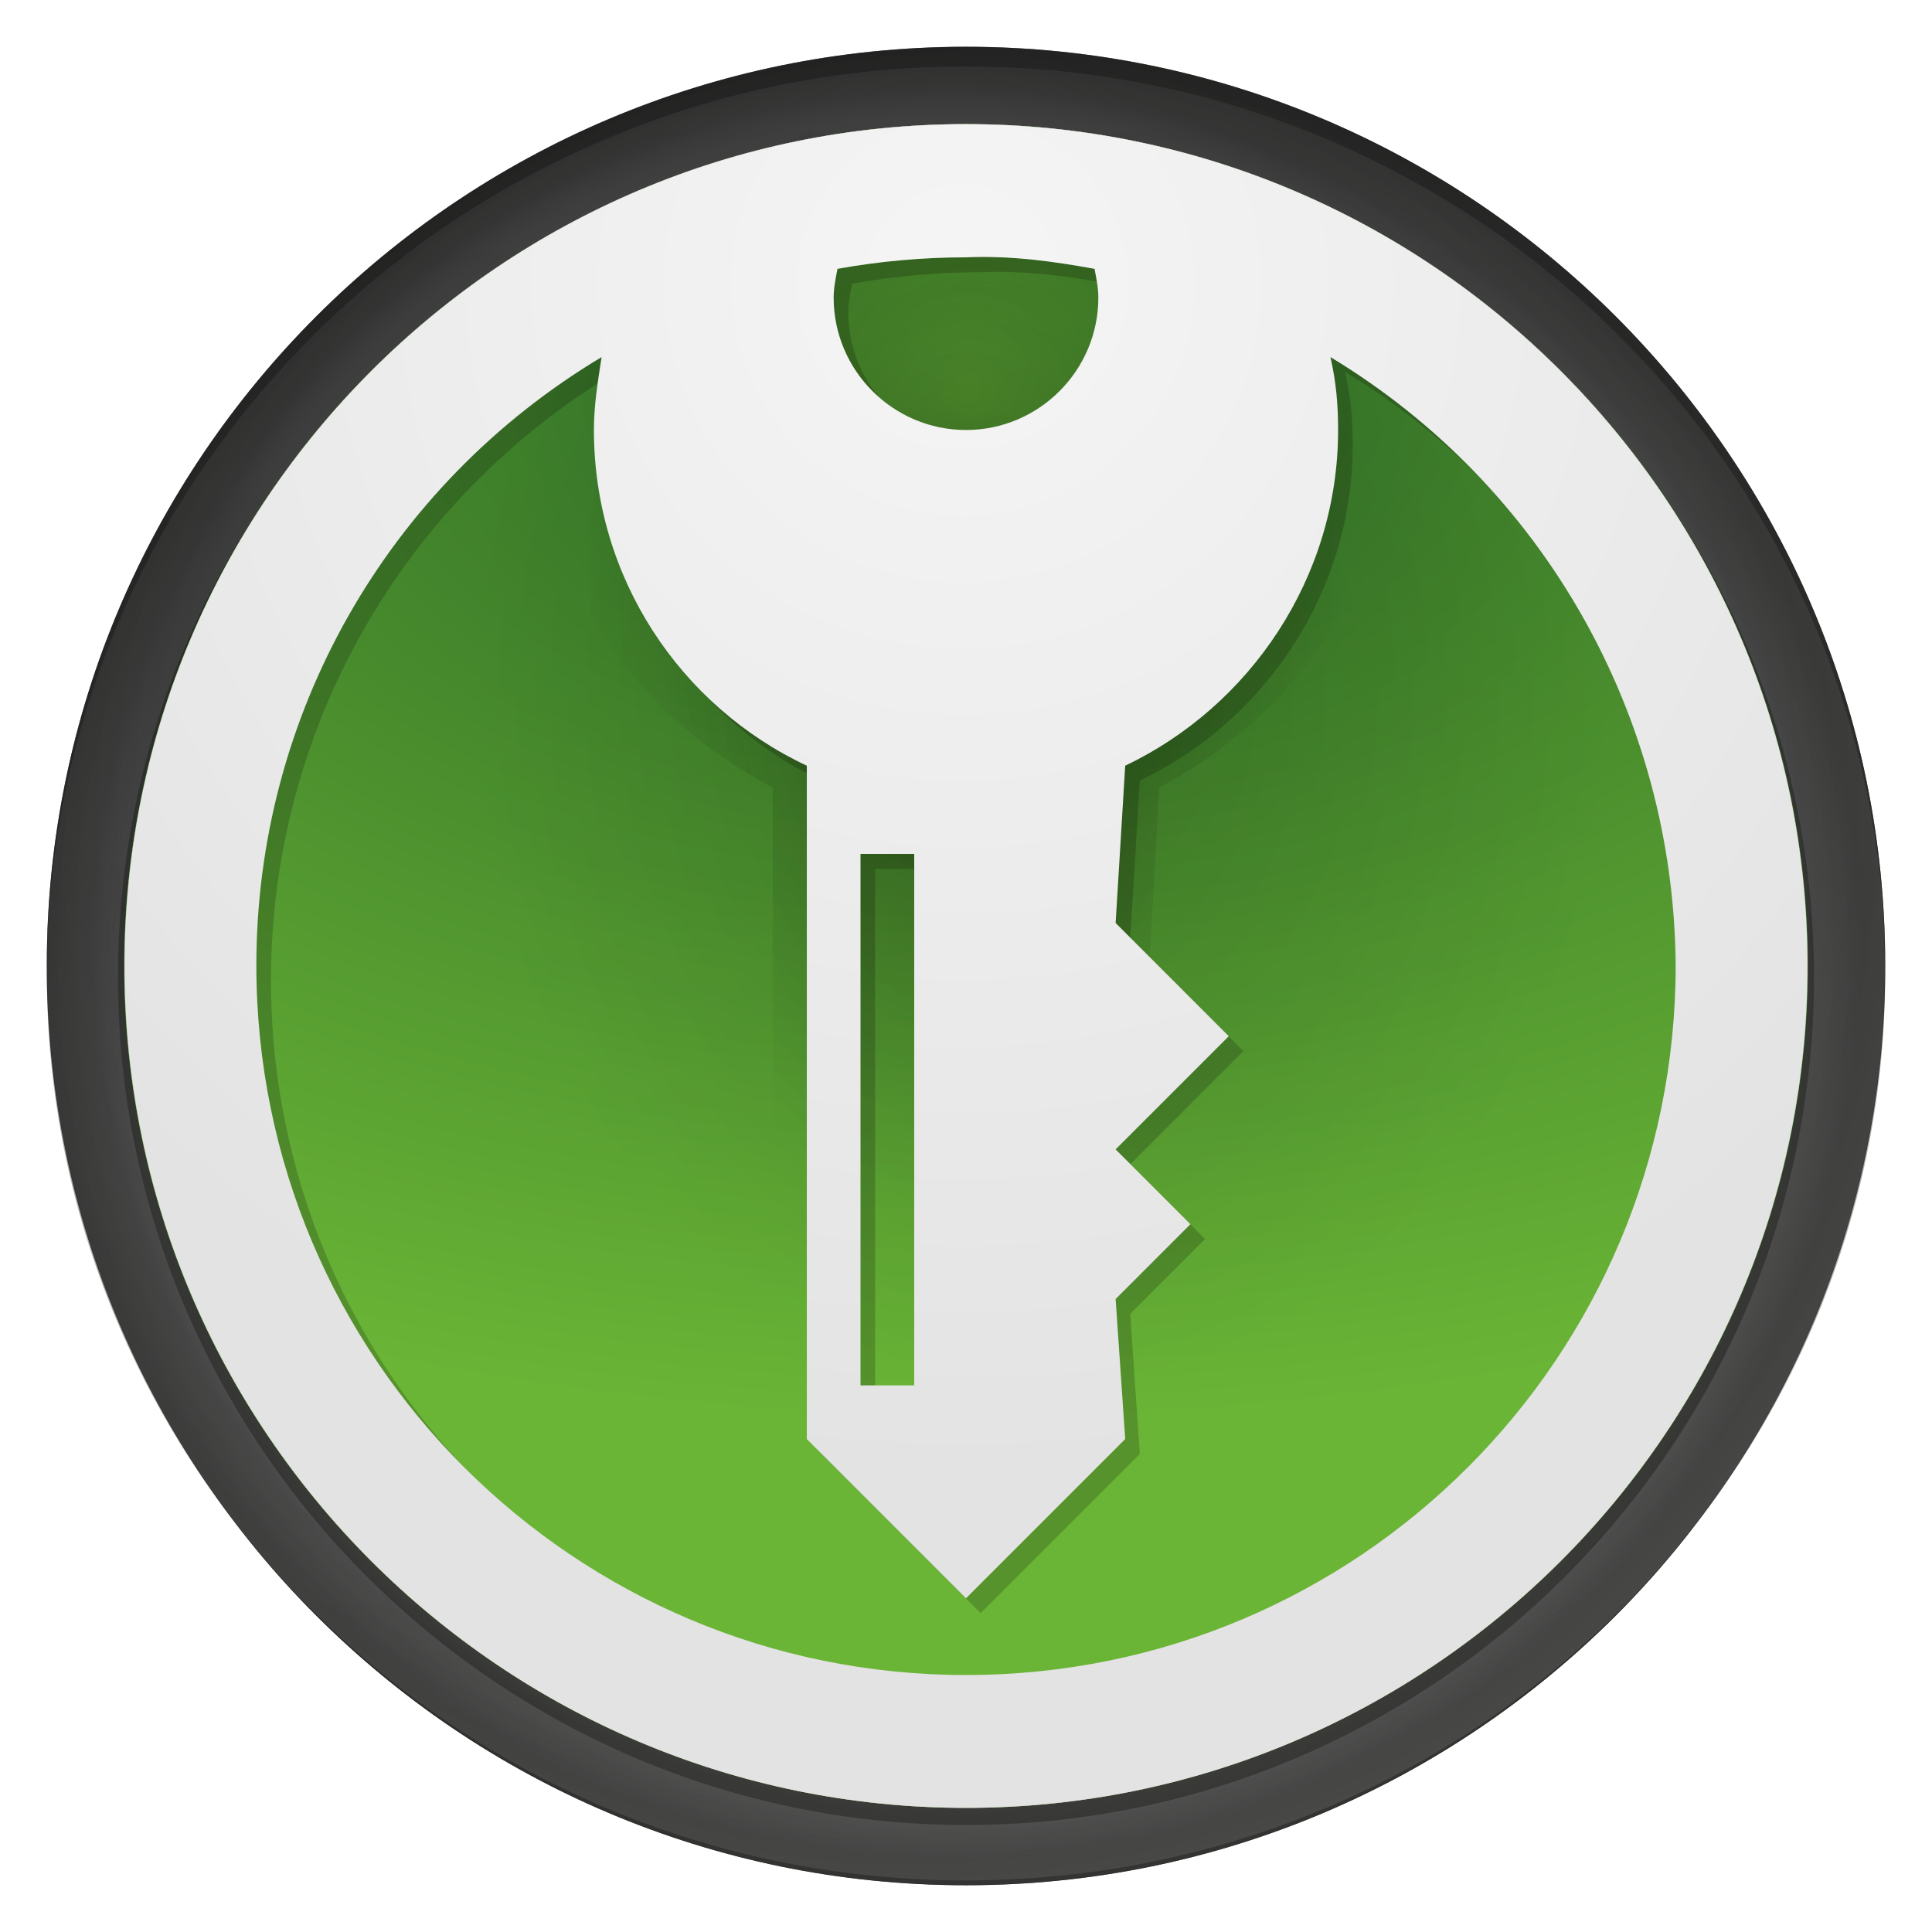
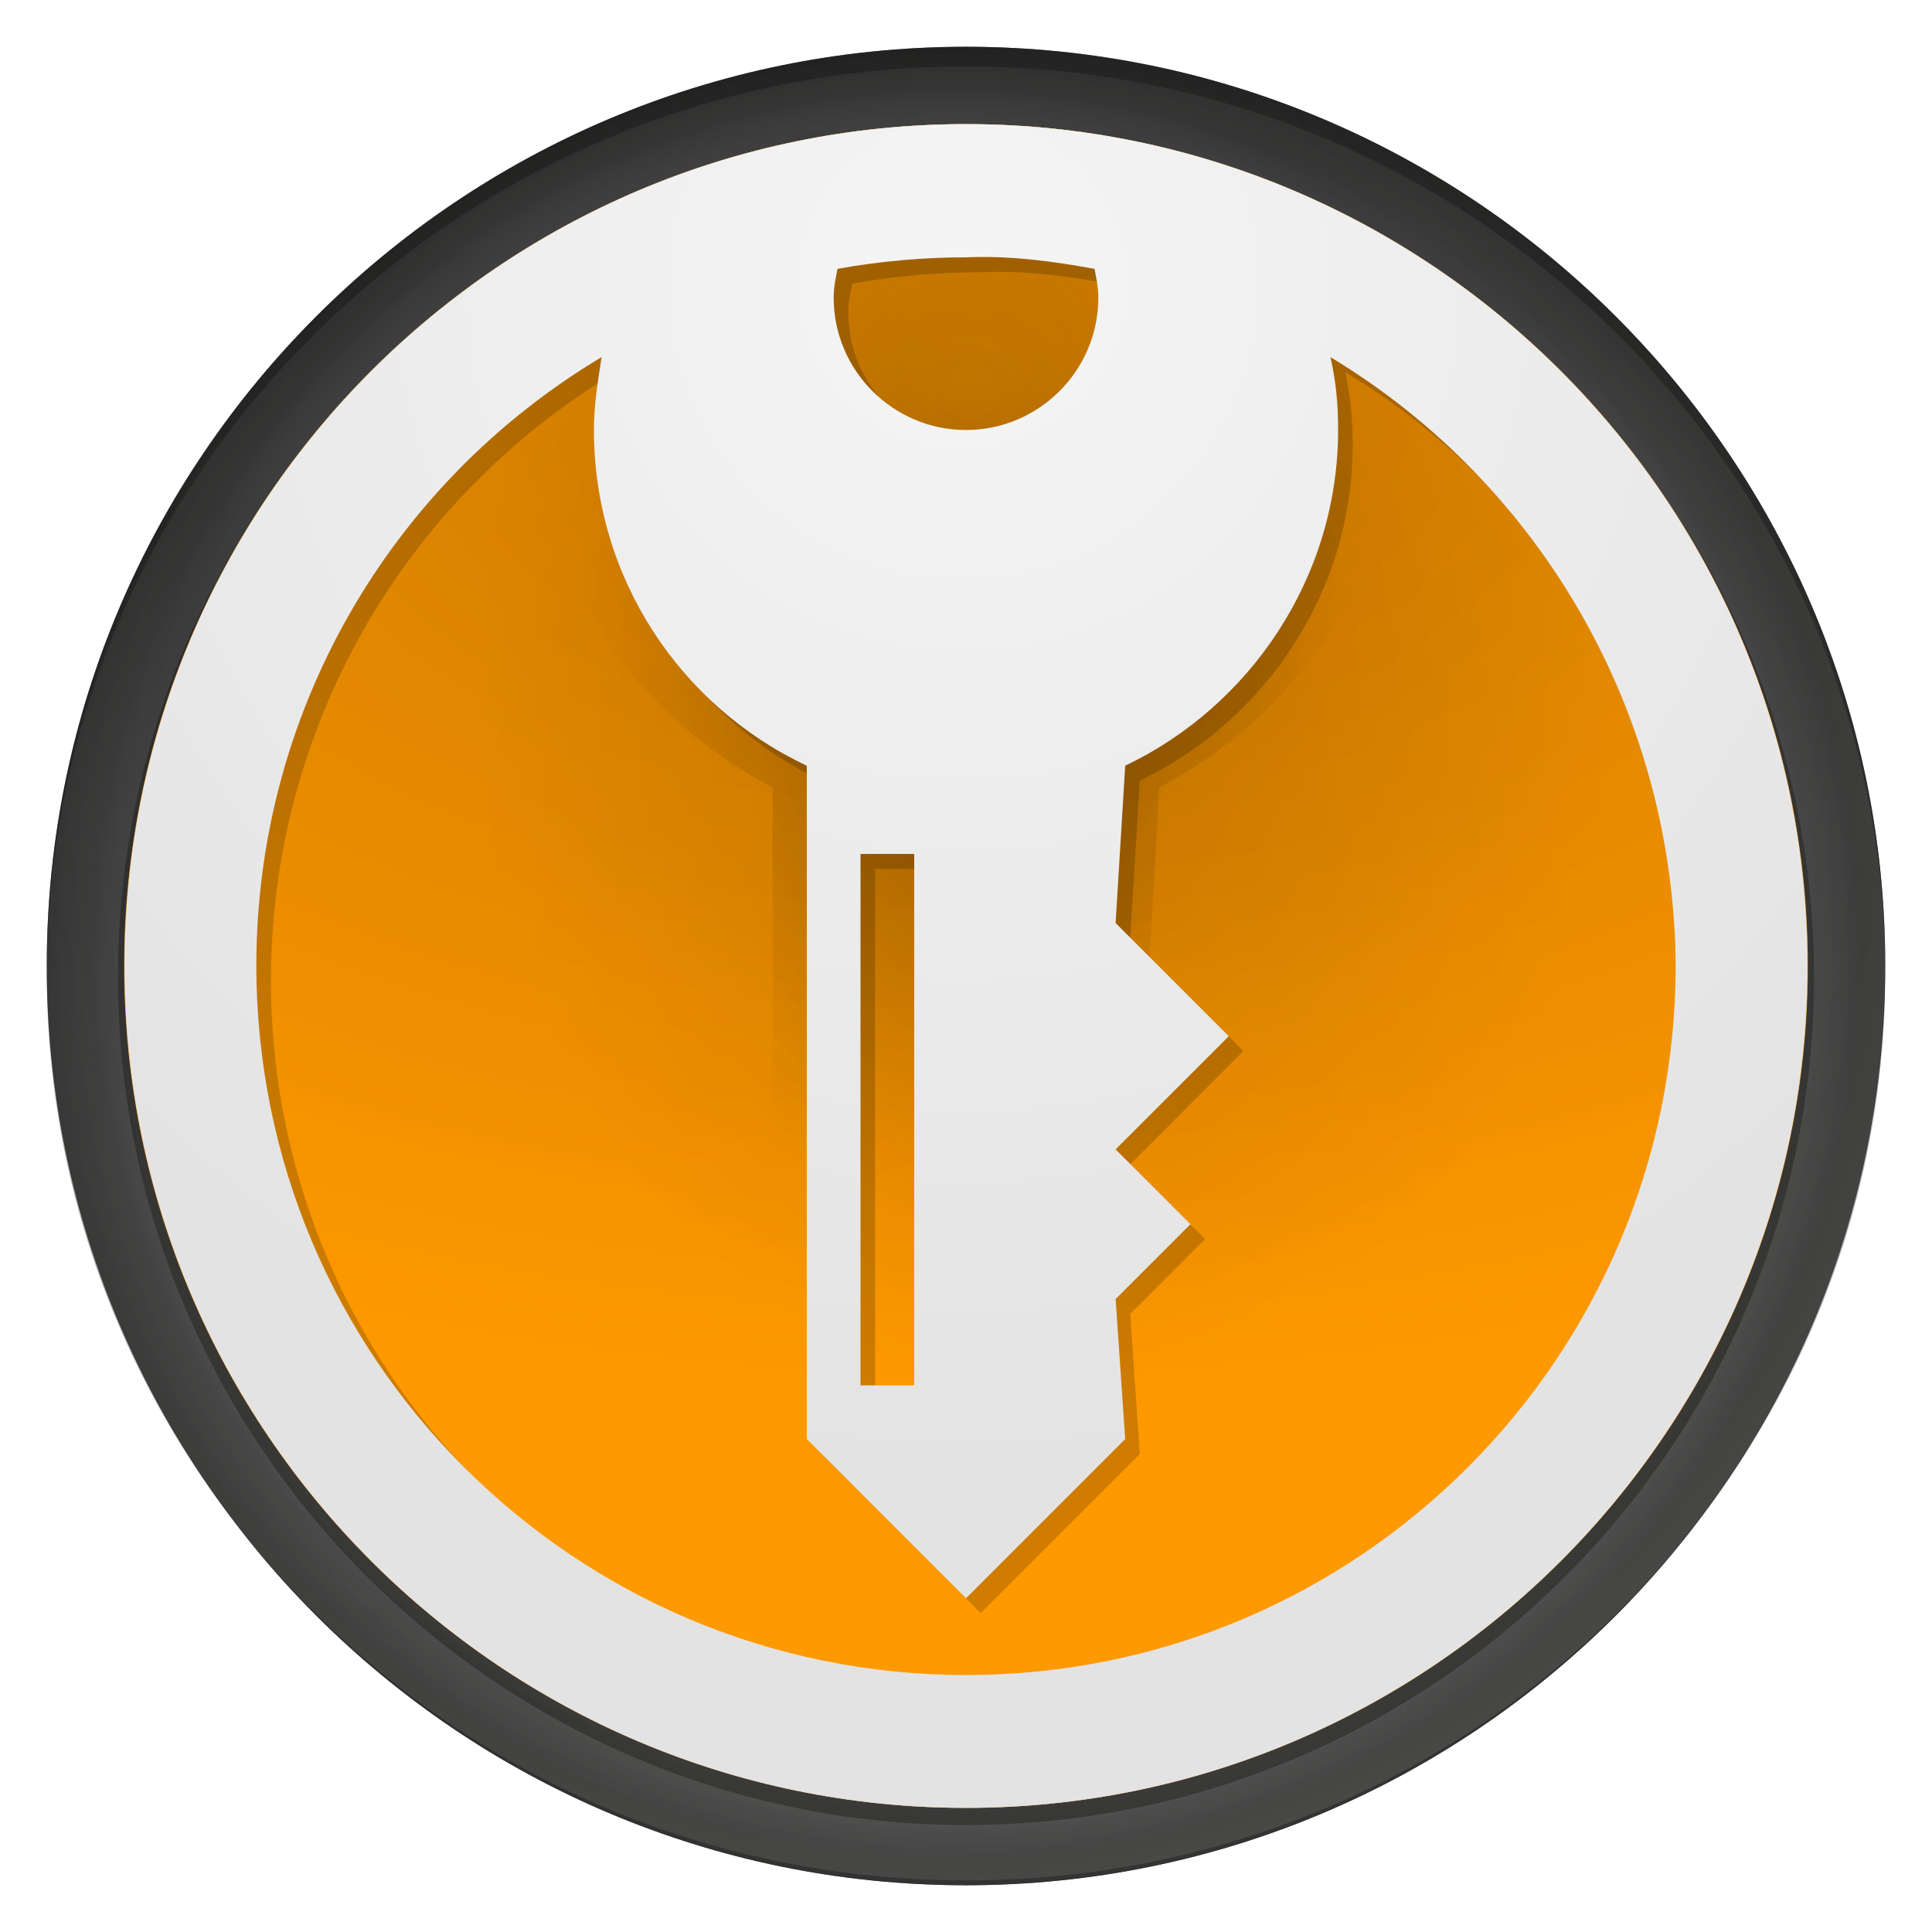
<svg xmlns="http://www.w3.org/2000/svg" viewBox="0 0 128 128">
  <defs>
    <linearGradient id="e" x1="64" y1="-3.314" x2="64" y2="118.486" gradientUnits="userSpaceOnUse">
      <stop offset="0" stop-color="#414141" />
      <stop offset=".196" stop-color="#3e3e3e" />
      <stop offset="1" stop-color="#3a3a3a" />
    </linearGradient>
    <radialGradient id="g" cx="-237.642" cy="32.915" fx="-237.642" fy="32.915" r="207.234" gradientTransform="translate(144.2833 41.6546) scale(.3539)" gradientUnits="userSpaceOnUse">
      <stop offset=".673" stop-color="#fcfcfc" stop-opacity="0" />
      <stop offset="1" stop-color="#fcfcfc" />
    </radialGradient>
    <radialGradient id="i" cx="-229.296" cy="60.213" fx="-229.296" fy="60.213" r="172.389" gradientTransform="translate(144.2833 41.6546) scale(.3539)" gradientUnits="userSpaceOnUse">
      <stop offset=".109" stop-color="#0f0f0d" stop-opacity="0" />
      <stop offset=".886" stop-color="#414141" stop-opacity="0" />
      <stop offset=".934" stop-color="#1e1e1d" stop-opacity=".684" />
      <stop offset=".987" stop-color="#0f0f0d" />
    </radialGradient>
    <radialGradient id="n" cx="-223.551" cy="-43.152" fx="-223.551" fy="-43.152" r="334.836" gradientTransform="translate(144.2833 35.1949) scale(.3539 .2026)" gradientUnits="userSpaceOnUse">
-       <stop offset="0" stop-color="#2e6b26" />
-       <stop offset="1" stop-color="#6ab536" />
+       <stop offset="0" stop-color="#CC7A00" />
+       <stop offset="1" stop-color="#FF9900" />
    </radialGradient>
    <radialGradient id="p" cx="-212.614" cy="12.058" fx="-212.614" fy="12.058" r="148.11" gradientTransform="translate(144.2833 40.66) scale(.3539 .4347)" gradientUnits="userSpaceOnUse">
      <stop offset="0" stop-color="#000" />
      <stop offset=".719" stop-color="#fff" />
    </radialGradient>
    <radialGradient id="r" cx="-226.056" cy="-44.918" fx="-226.056" fy="-44.918" r="65.392" gradientTransform="translate(144.2833 41.6546) scale(.3539)" gradientUnits="userSpaceOnUse">
-       <stop offset="0" stop-color="#6ab536" />
-       <stop offset="1" stop-color="#2e6b26" />
+       <stop offset="0" stop-color="#FF9900" />
+       <stop offset="1" stop-color="#CC7A00" />
    </radialGradient>
    <radialGradient id="t" cx="-263.923" cy="-1.833" fx="-263.923" fy="-1.833" r="96.585" gradientTransform="translate(152.4899 40.1419) scale(.3356 .5572)" gradientUnits="userSpaceOnUse">
      <stop offset="0" stop-color="#000" />
      <stop offset=".784" stop-color="#4f4f4f" stop-opacity="0" />
    </radialGradient>
    <radialGradient id="w" cx="-227.449" cy="-64.573" fx="-227.449" fy="-64.573" r="223.51" gradientTransform="translate(144.2833 41.6546) scale(.3539)" gradientUnits="userSpaceOnUse">
      <stop offset="0" stop-color="#f5f5f5" />
      <stop offset="1" stop-color="#e3e3e3" />
    </radialGradient>
  </defs>
  <g style="isolation:isolate;">
    <g id="b">
      <g id="c">
        <rect width="128" height="128" style="fill:none;" />
        <g id="d">
          <path id="f" d="m64,124.9c-33.581,0-60.9-27.32-60.9-60.9S30.419,3.1,64,3.1s60.9,27.32,60.9,60.9-27.319,60.9-60.9,60.9Zm0-116.676c-30.741,0-55.752,25.021-55.752,55.776s25.01,55.776,55.752,55.776,55.751-25.021,55.751-55.776S94.741,8.224,64,8.224Z" style="fill:url(#e);" />
          <path id="h" d="m64,3.124C30.433,3.124,3.124,30.433,3.124,64s27.309,60.876,60.876,60.876,60.876-27.309,60.876-60.876S97.567,3.124,64,3.124Z" style="fill:url(#g); mix-blend-mode:lighten; opacity:.32;" />
          <path id="j" d="m64,124.9c-33.581,0-60.9-27.32-60.9-60.9S30.419,3.1,64,3.1s60.9,27.32,60.9,60.9-27.319,60.9-60.9,60.9Zm0-116.676c-30.741,0-55.752,25.021-55.752,55.776s25.01,55.776,55.752,55.776,55.751-25.021,55.751-55.776S94.741,8.224,64,8.224Z" style="fill:url(#i); opacity:.44;" />
          <path id="k" d="m64,8.55c-30.978,0-56.181,25.203-56.181,56.181s25.203,56.181,56.181,56.181,56.181-25.203,56.181-56.181S94.978,8.55,64,8.55Z" style="fill:rgba(15,15,13,.35);" />
          <path id="l" d="m64,124.9c-33.581,0-60.9-27.32-60.9-60.9S30.419,3.1,64,3.1s60.9,27.32,60.9,60.9-27.319,60.9-60.9,60.9Zm0-120.497C30.419,4.403,3.1,31.36,3.1,64.493s27.32,60.09,60.9,60.09,60.9-26.956,60.9-60.09S97.58,4.403,64,4.403Z" style="fill:#0f0f0d; opacity:.35;" />
        </g>
        <g id="m">
          <path id="o" d="m64,8.224c-30.755,0-55.776,25.021-55.776,55.776s25.021,55.776,55.776,55.776,55.776-25.021,55.776-55.776S94.755,8.224,64,8.224Z" style="fill:url(#n);" />
          <path id="q" d="m64,8.224c-30.755,0-55.776,25.021-55.776,55.776s25.021,55.776,55.776,55.776,55.776-25.021,55.776-55.776S94.755,8.224,64,8.224Z" style="fill:url(#p); mix-blend-mode:multiply; opacity:.13;" />
          <path id="s" d="m64,12.861c-9.161,0-16.614,7.453-16.614,16.613s7.453,16.613,16.614,16.613,16.613-7.453,16.613-16.613-7.453-16.613-16.613-16.613Z" style="fill:url(#r); mix-blend-mode:lighten; opacity:.7;" />
          <path id="u" d="m34.687,16.364c-.003.019-.005.038-.008.057-.072.014-.074-.004.008-.057Zm42.118,35.8l-.771,13.782,9.102,9.916-9.102,9.916,6.017,6.555-6.017,6.555.771,13.67h-25.61v-60.395c-10.182-5.21-17.125-16.471-17.125-29.413,0-2.166.303-4.167.609-6.33,1.105-.208,18.967-7.695,18.967-7.695-.148.809,20.855.809,20.707,0,0,0,17.258,7.426,18.989,7.79.438,2.126.587,4.101.587,6.235,0,12.942-7.097,24.203-17.125,29.413Zm16.508-35.8c.011.051.019.101.03.152.19.04.196-.004-.03-.152Z" style="fill:url(#t); mix-blend-mode:multiply; opacity:.3;" />
          <path id="v" d="m34.116,100.432c-9.898-8.608-16.164-21.297-16.164-35.497,0-16.523,8.641-31.774,22.873-40.29-.254,1.652-.508,3.177-.508,4.83,0,9.787,5.718,18.302,14.105,22.242v44.611l10.547,10.549,10.547-10.549-.635-9.278,4.956-4.957-4.956-4.957,7.497-7.499-7.497-7.499.635-10.422c8.26-3.94,14.105-12.456,14.105-22.242,0-1.652-.127-3.177-.508-4.83,5.164,3.118,9.592,7.142,13.142,11.797-8.584-11.789-22.529-19.459-38.277-19.459-26.091,0-47.242,21.05-47.242,47.017,0,14.693,6.774,27.81,17.381,36.432Zm27.421-7.662h-3.558v-35.206h3.558v35.206Zm-5.083-73.971c2.796-.508,5.718-.763,8.514-.763,2.923-.127,5.718.254,8.514.763.127.635.254,1.271.254,1.906,0,4.83-3.939,8.77-8.768,8.77s-8.768-3.94-8.768-8.77c0-.635.127-1.271.254-1.906Z" style="fill:#0f0f0d; mix-blend-mode:multiply; opacity:.2;" />
          <path id="x" d="m64,8.224c-30.741,0-55.751,25.021-55.751,55.776s25.01,55.776,55.751,55.776,55.751-25.021,55.751-55.776S94.741,8.224,64,8.224Zm-8.514,9.588c2.796-.508,5.718-.763,8.514-.763,2.923-.127,5.718.254,8.514.763.127.635.254,1.271.254,1.906,0,4.83-3.939,8.77-8.768,8.77s-8.768-3.94-8.768-8.77c0-.635.127-1.271.254-1.906Zm5.083,38.765v35.206h-3.558v-35.206h3.558Zm3.431,54.398c-25.922,0-47.016-20.971-47.016-47.026,0-16.523,8.641-31.774,22.873-40.29-.254,1.652-.508,3.177-.508,4.83,0,9.787,5.718,18.302,14.105,22.242v44.611l10.547,10.549,10.547-10.549-.635-9.278,4.956-4.957-4.956-4.957,7.497-7.499-7.497-7.499.635-10.422c8.26-3.94,14.105-12.456,14.105-22.242,0-1.652-.127-3.177-.508-4.83,14.105,8.516,22.746,23.767,22.873,40.29,0,25.928-20.967,47.026-47.016,47.026Z" style="fill:url(#w);" />
        </g>
      </g>
    </g>
  </g>
</svg>
